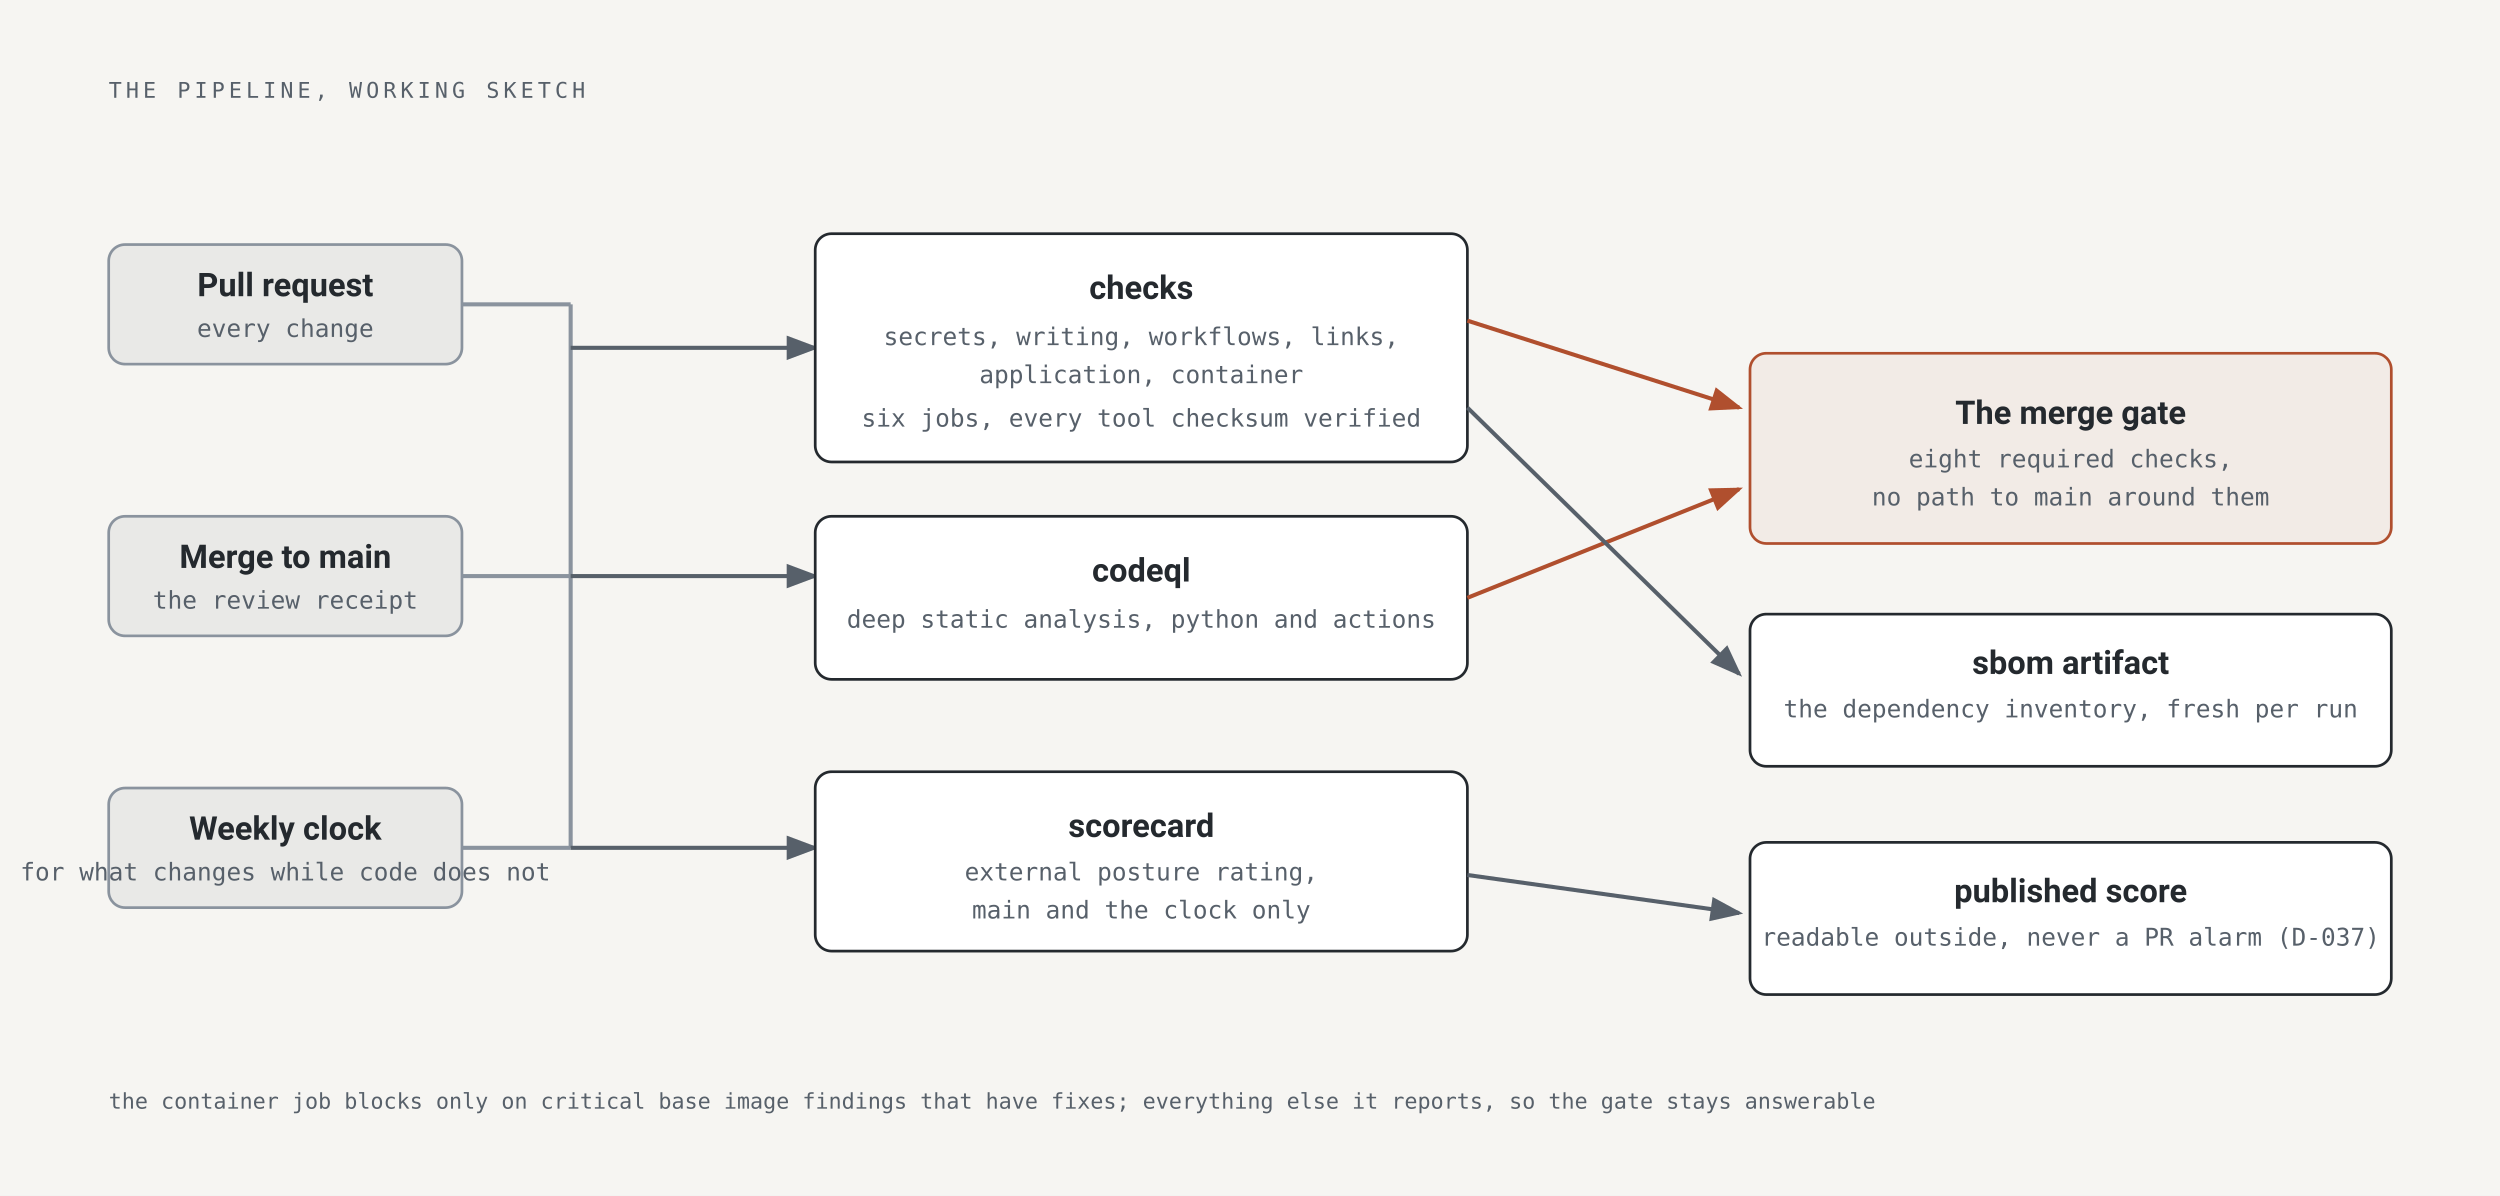
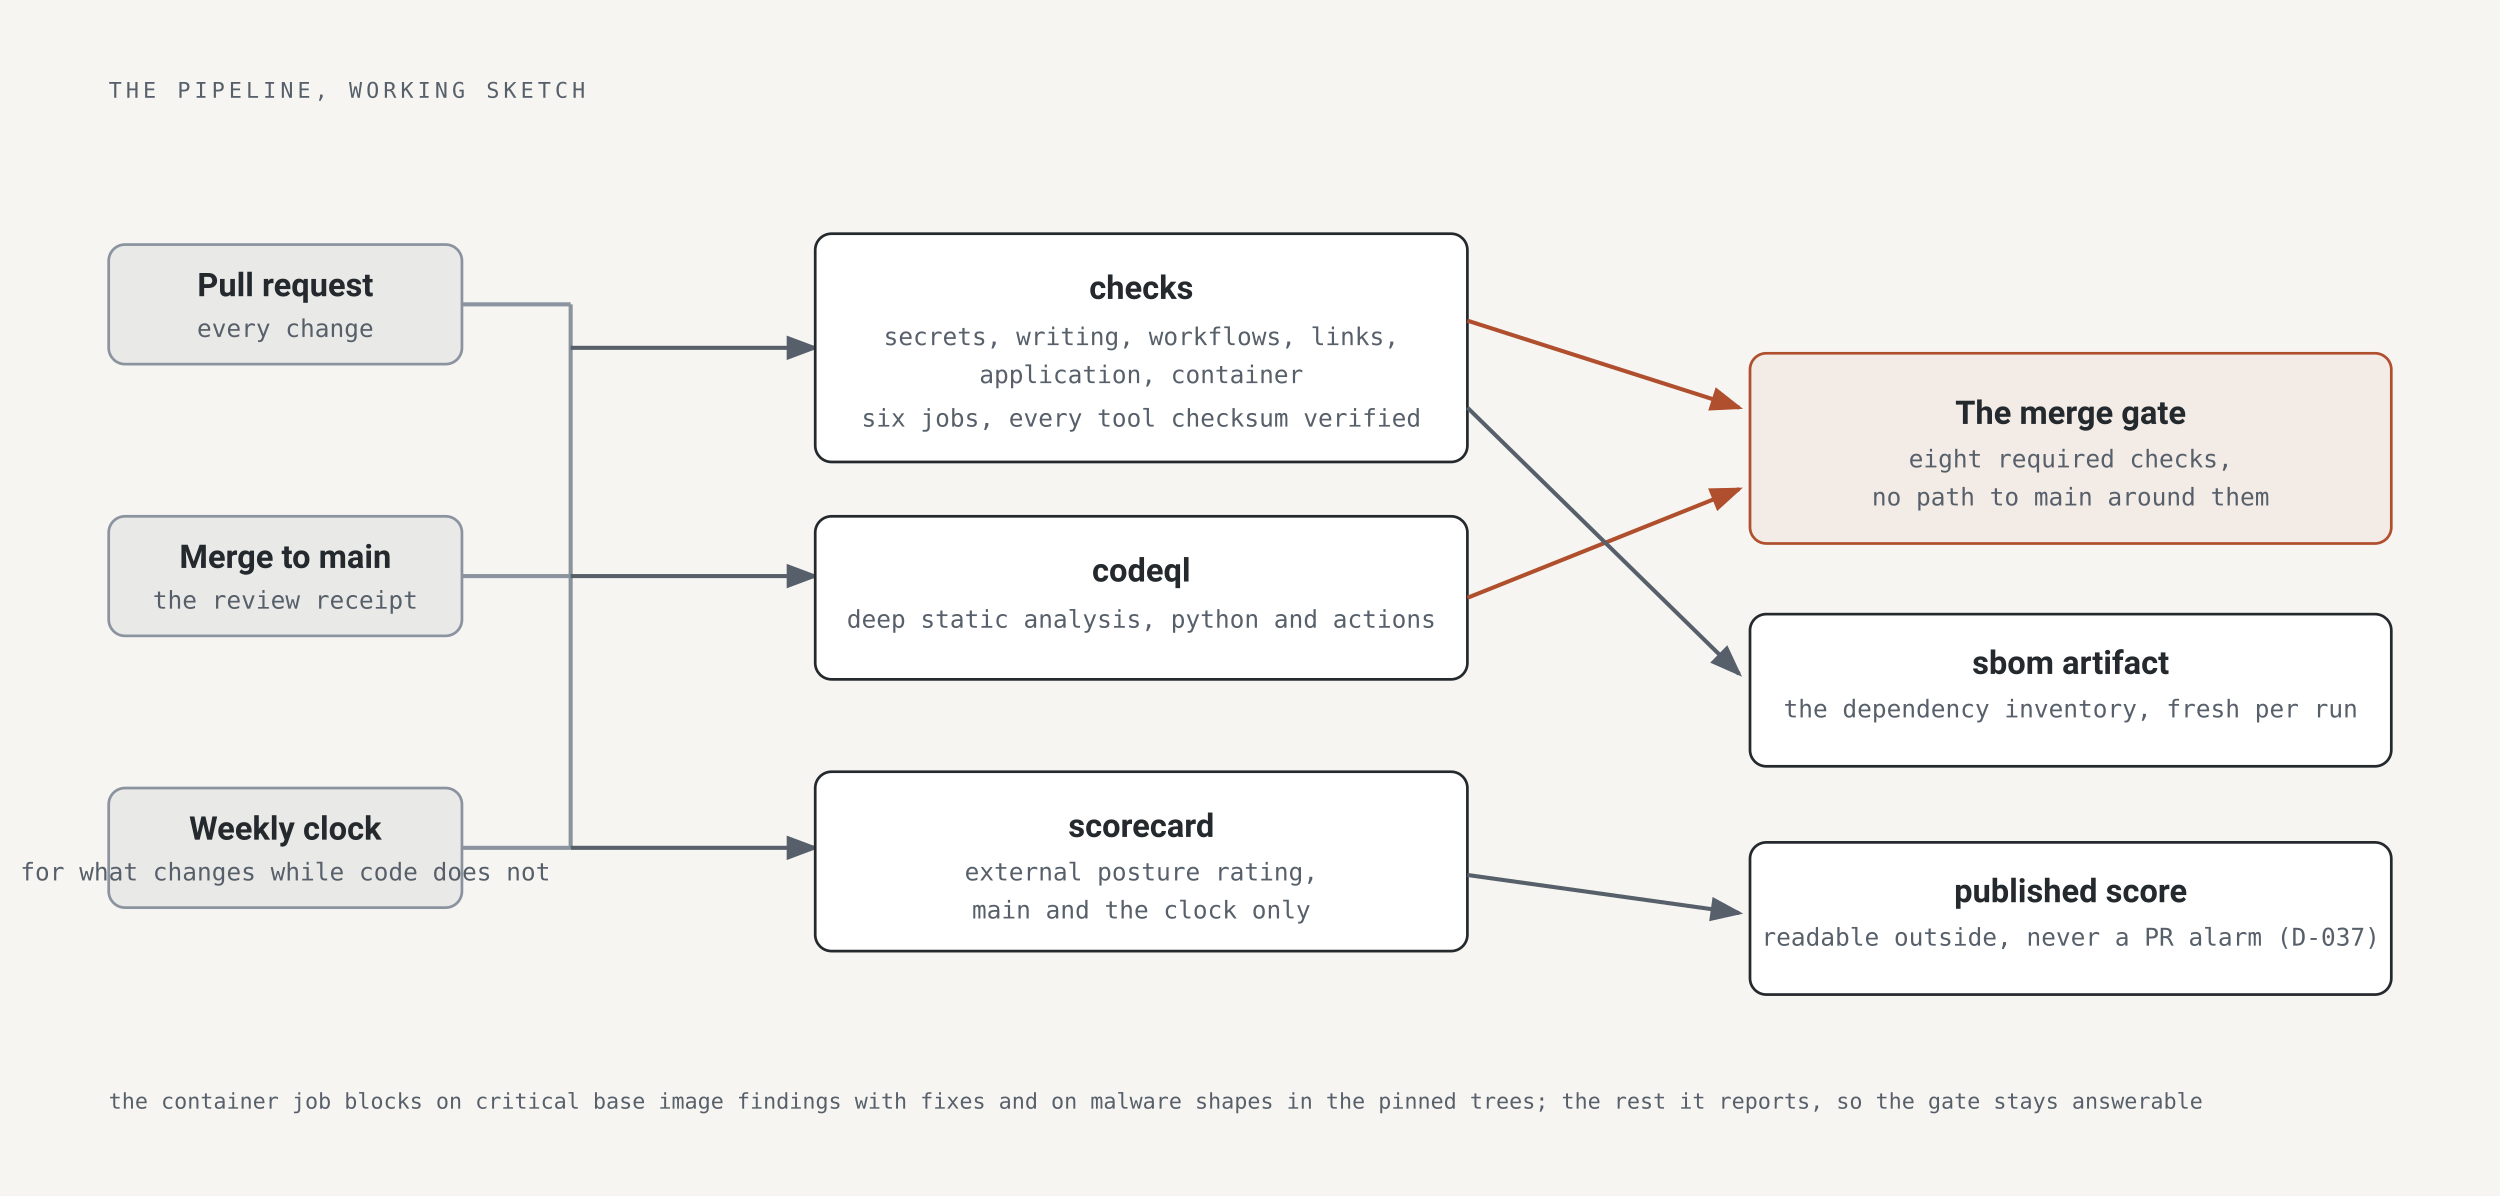
<svg xmlns="http://www.w3.org/2000/svg" viewBox="0 0 920 440" role="img" aria-label="the pipeline workflows and their gates, working sketch">
  <defs>
    <marker id="arrow" markerWidth="8" markerHeight="6" refX="7" refY="3" orient="auto">
      <polygon points="0 0, 8 3, 0 6" fill="#57606a" />
    </marker>
    <marker id="arrow-accent" markerWidth="8" markerHeight="6" refX="7" refY="3" orient="auto">
      <polygon points="0 0, 8 3, 0 6" fill="#b04f2e" />
    </marker>
  </defs>
  <rect width="920" height="440" fill="#f6f5f2" />
  <text x="40" y="36" font-family="ui-monospace, 'Cascadia Code', Menlo, Consolas, monospace" font-size="8" letter-spacing="1.5" fill="#57606a">THE PIPELINE, WORKING SKETCH</text>
  <rect x="40" y="90" width="130" height="44" rx="6" fill="rgba(87,96,106,0.08)" stroke="#8a939e" />
  <text x="105" y="109" text-anchor="middle" font-family="system-ui, -apple-system, 'Segoe UI', Roboto, sans-serif" font-size="12" font-weight="600" fill="#24292e">Pull request</text>
  <text x="105" y="124" text-anchor="middle" font-family="ui-monospace, 'Cascadia Code', Menlo, Consolas, monospace" font-size="9" fill="#57606a">every change</text>
  <rect x="40" y="190" width="130" height="44" rx="6" fill="rgba(87,96,106,0.08)" stroke="#8a939e" />
  <text x="105" y="209" text-anchor="middle" font-family="system-ui, -apple-system, 'Segoe UI', Roboto, sans-serif" font-size="12" font-weight="600" fill="#24292e">Merge to main</text>
  <text x="105" y="224" text-anchor="middle" font-family="ui-monospace, 'Cascadia Code', Menlo, Consolas, monospace" font-size="9" fill="#57606a">the review receipt</text>
  <rect x="40" y="290" width="130" height="44" rx="6" fill="rgba(87,96,106,0.08)" stroke="#8a939e" />
  <text x="105" y="309" text-anchor="middle" font-family="system-ui, -apple-system, 'Segoe UI', Roboto, sans-serif" font-size="12" font-weight="600" fill="#24292e">Weekly clock</text>
  <text x="105" y="324" text-anchor="middle" font-family="ui-monospace, 'Cascadia Code', Menlo, Consolas, monospace" font-size="9" fill="#57606a">for what changes while code does not</text>
  <line x1="170" y1="112" x2="210" y2="112" stroke="#8a939e" stroke-width="1.5" />
  <line x1="170" y1="212" x2="210" y2="212" stroke="#8a939e" stroke-width="1.5" />
  <line x1="170" y1="312" x2="210" y2="312" stroke="#8a939e" stroke-width="1.5" />
  <line x1="210" y1="112" x2="210" y2="312" stroke="#8a939e" stroke-width="1.5" />
  <line x1="210" y1="128" x2="300" y2="128" stroke="#57606a" stroke-width="1.5" marker-end="url(#arrow)" />
  <rect x="300" y="86" width="240" height="84" rx="6" fill="#ffffff" stroke="#24292e" />
  <text x="420" y="110" text-anchor="middle" font-family="system-ui, -apple-system, 'Segoe UI', Roboto, sans-serif" font-size="12" font-weight="600" fill="#24292e">checks</text>
  <text x="420" y="127" text-anchor="middle" font-family="ui-monospace, 'Cascadia Code', Menlo, Consolas, monospace" font-size="9" fill="#57606a">secrets, writing, workflows, links,</text>
  <text x="420" y="141" text-anchor="middle" font-family="ui-monospace, 'Cascadia Code', Menlo, Consolas, monospace" font-size="9" fill="#57606a">application, container</text>
  <text x="420" y="157" text-anchor="middle" font-family="ui-monospace, 'Cascadia Code', Menlo, Consolas, monospace" font-size="9" fill="#57606a">six jobs, every tool checksum verified</text>
  <line x1="210" y1="212" x2="300" y2="212" stroke="#57606a" stroke-width="1.5" marker-end="url(#arrow)" />
  <rect x="300" y="190" width="240" height="60" rx="6" fill="#ffffff" stroke="#24292e" />
  <text x="420" y="214" text-anchor="middle" font-family="system-ui, -apple-system, 'Segoe UI', Roboto, sans-serif" font-size="12" font-weight="600" fill="#24292e">codeql</text>
  <text x="420" y="231" text-anchor="middle" font-family="ui-monospace, 'Cascadia Code', Menlo, Consolas, monospace" font-size="9" fill="#57606a">deep static analysis, python and actions</text>
  <line x1="210" y1="312" x2="300" y2="312" stroke="#57606a" stroke-width="1.5" marker-end="url(#arrow)" />
  <rect x="300" y="284" width="240" height="66" rx="6" fill="#ffffff" stroke="#24292e" />
  <text x="420" y="308" text-anchor="middle" font-family="system-ui, -apple-system, 'Segoe UI', Roboto, sans-serif" font-size="12" font-weight="600" fill="#24292e">scorecard</text>
  <text x="420" y="324" text-anchor="middle" font-family="ui-monospace, 'Cascadia Code', Menlo, Consolas, monospace" font-size="9" fill="#57606a">external posture rating,</text>
  <text x="420" y="338" text-anchor="middle" font-family="ui-monospace, 'Cascadia Code', Menlo, Consolas, monospace" font-size="9" fill="#57606a">main and the clock only</text>
  <line x1="540" y1="118" x2="640" y2="150" stroke="#b04f2e" stroke-width="1.5" marker-end="url(#arrow-accent)" />
  <line x1="540" y1="220" x2="640" y2="180" stroke="#b04f2e" stroke-width="1.5" marker-end="url(#arrow-accent)" />
  <rect x="644" y="130" width="236" height="70" rx="6" fill="rgba(176,79,46,0.06)" stroke="#b04f2e" />
  <text x="762" y="156" text-anchor="middle" font-family="system-ui, -apple-system, 'Segoe UI', Roboto, sans-serif" font-size="12" font-weight="600" fill="#24292e">The merge gate</text>
  <text x="762" y="172" text-anchor="middle" font-family="ui-monospace, 'Cascadia Code', Menlo, Consolas, monospace" font-size="9" fill="#57606a">eight required checks,</text>
  <text x="762" y="186" text-anchor="middle" font-family="ui-monospace, 'Cascadia Code', Menlo, Consolas, monospace" font-size="9" fill="#57606a">no path to main around them</text>
  <line x1="540" y1="150" x2="640" y2="248" stroke="#57606a" stroke-width="1.5" marker-end="url(#arrow)" />
  <rect x="644" y="226" width="236" height="56" rx="6" fill="#ffffff" stroke="#24292e" />
  <text x="762" y="248" text-anchor="middle" font-family="system-ui, -apple-system, 'Segoe UI', Roboto, sans-serif" font-size="12" font-weight="600" fill="#24292e">sbom artifact</text>
  <text x="762" y="264" text-anchor="middle" font-family="ui-monospace, 'Cascadia Code', Menlo, Consolas, monospace" font-size="9" fill="#57606a">the dependency inventory, fresh per run</text>
  <line x1="540" y1="322" x2="640" y2="336" stroke="#57606a" stroke-width="1.5" marker-end="url(#arrow)" />
  <rect x="644" y="310" width="236" height="56" rx="6" fill="#ffffff" stroke="#24292e" />
  <text x="762" y="332" text-anchor="middle" font-family="system-ui, -apple-system, 'Segoe UI', Roboto, sans-serif" font-size="12" font-weight="600" fill="#24292e">published score</text>
  <text x="762" y="348" text-anchor="middle" font-family="ui-monospace, 'Cascadia Code', Menlo, Consolas, monospace" font-size="9" fill="#57606a">readable outside, never a PR alarm (D-037)</text>
-   <text x="40" y="408" font-family="ui-monospace, 'Cascadia Code', Menlo, Consolas, monospace" font-size="8" fill="#57606a">the container job blocks only on critical base image findings that have fixes; everything else it reports, so the gate stays answerable</text>
+   <text x="40" y="408" font-family="ui-monospace, 'Cascadia Code', Menlo, Consolas, monospace" font-size="8" fill="#57606a">the container job blocks on critical base image findings with fixes and on malware shapes in the pinned trees; the rest it reports, so the gate stays answerable</text>
</svg>
